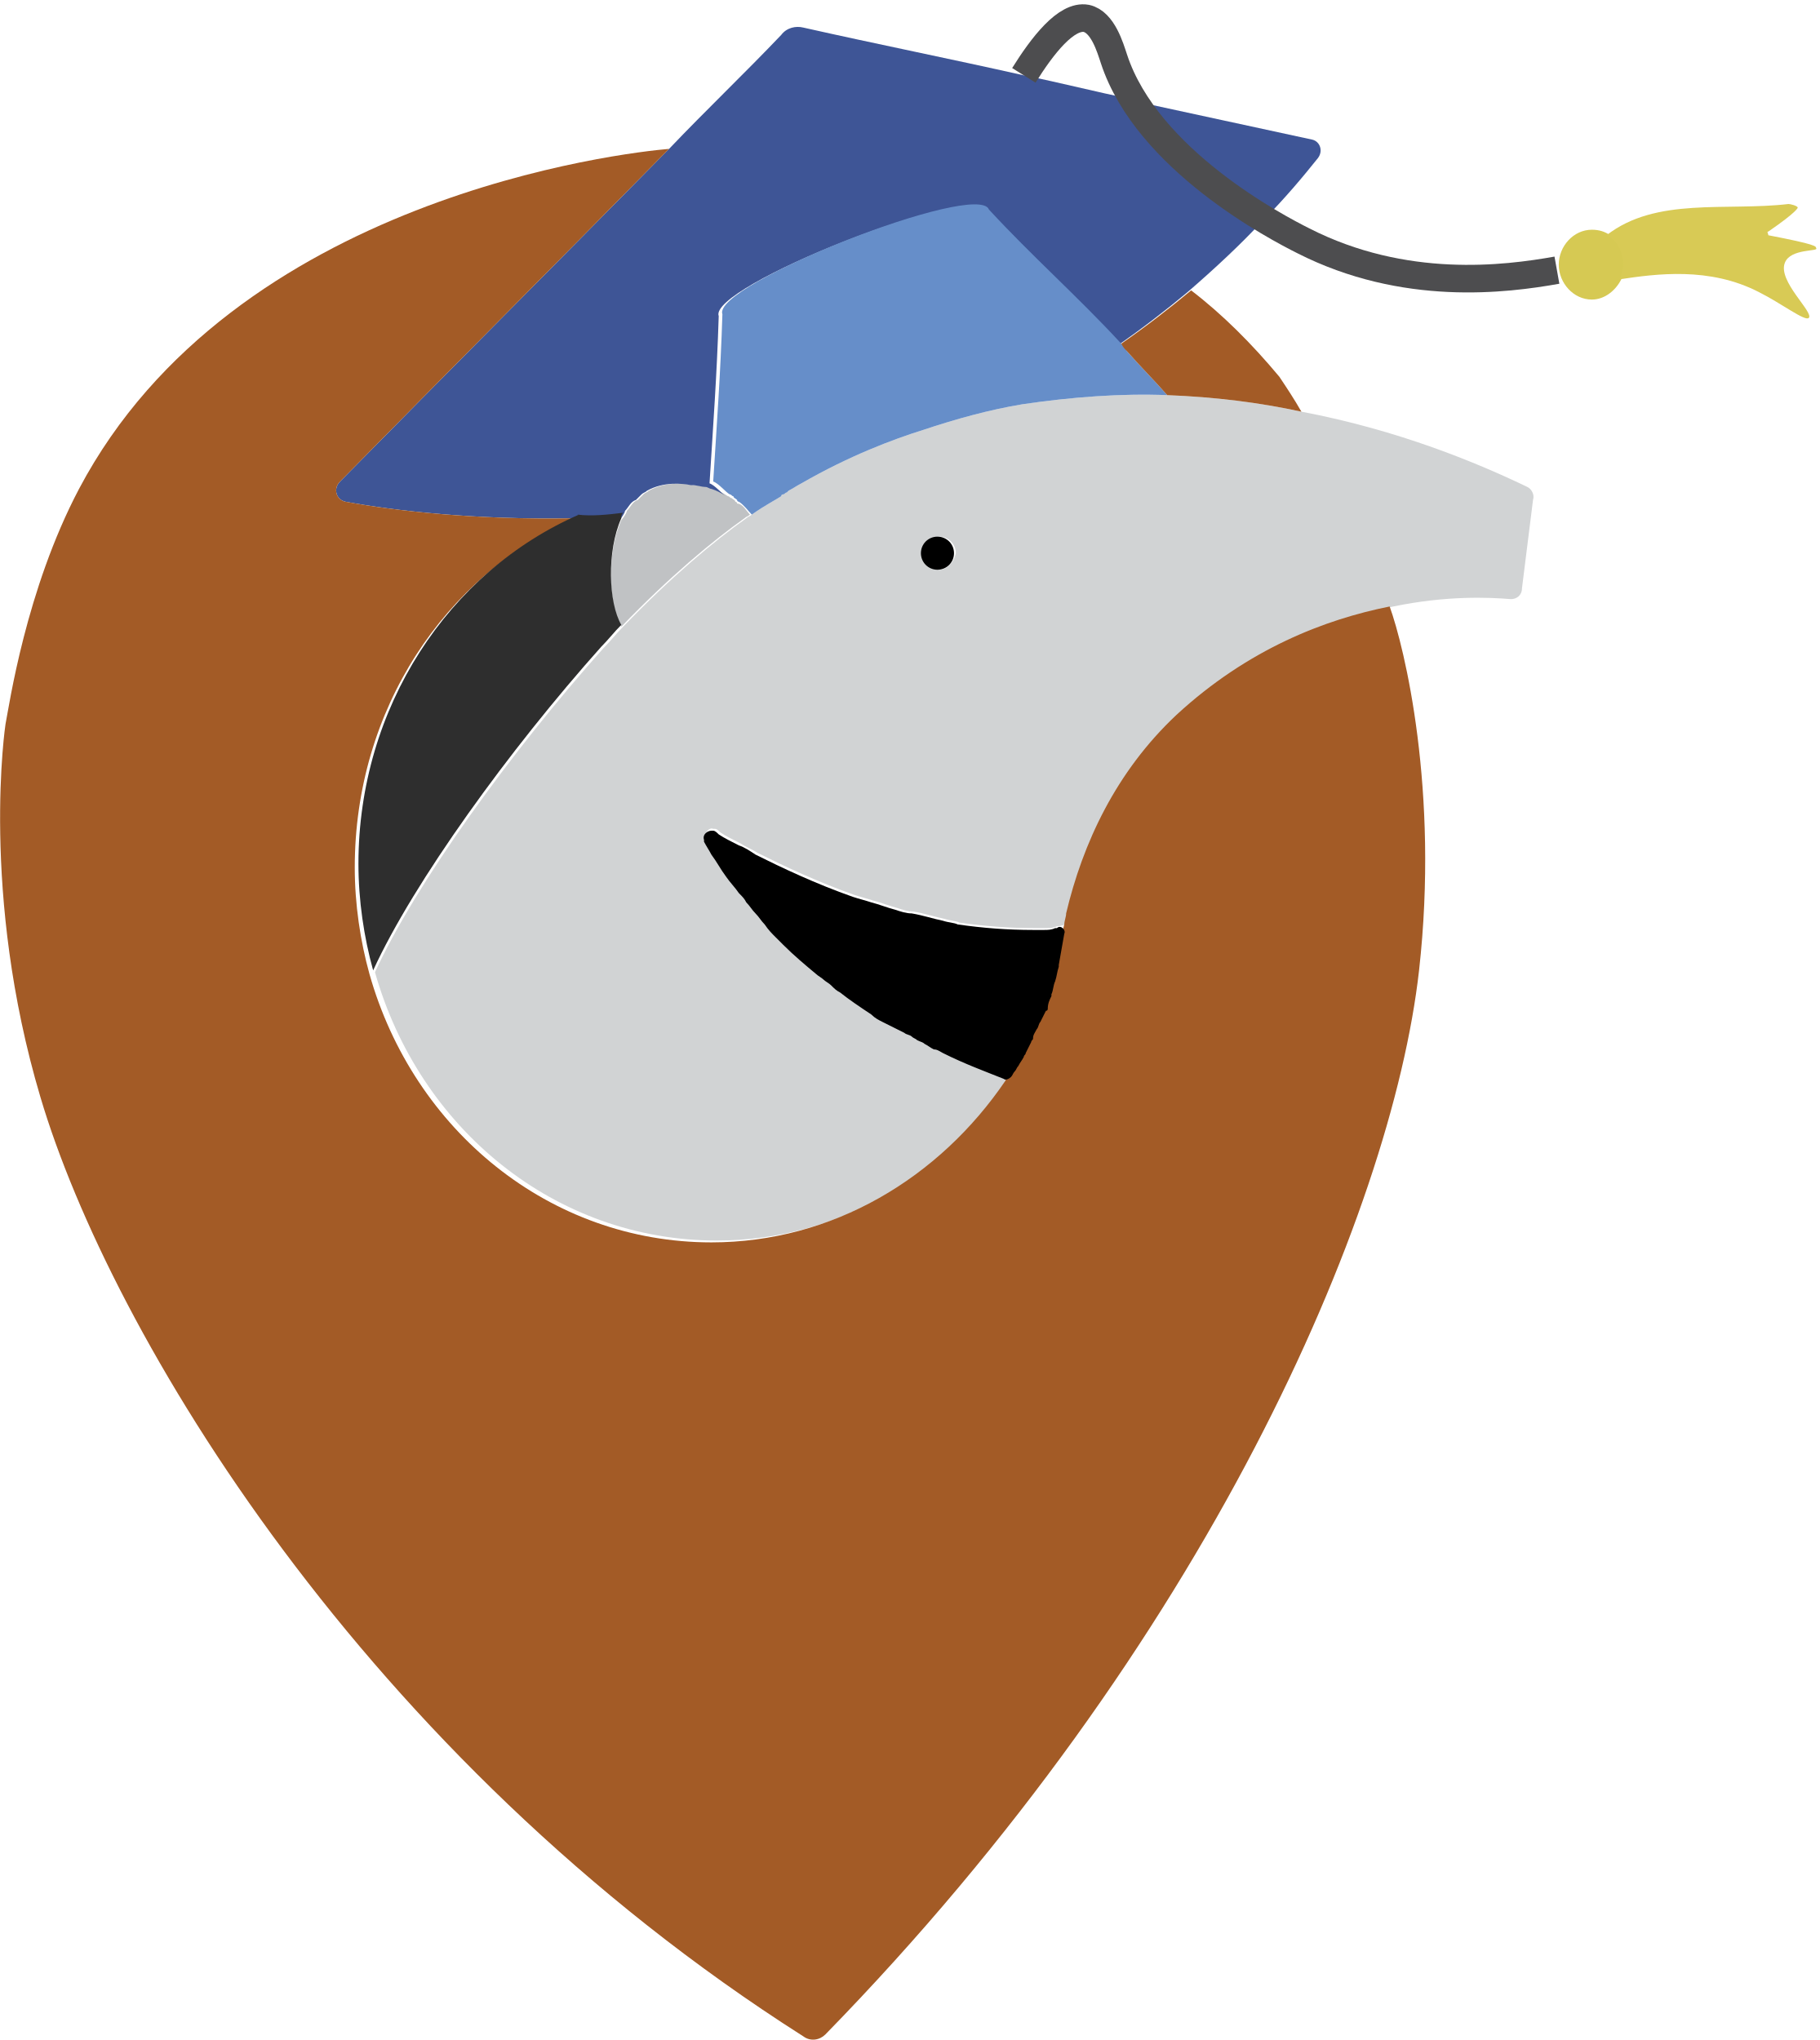
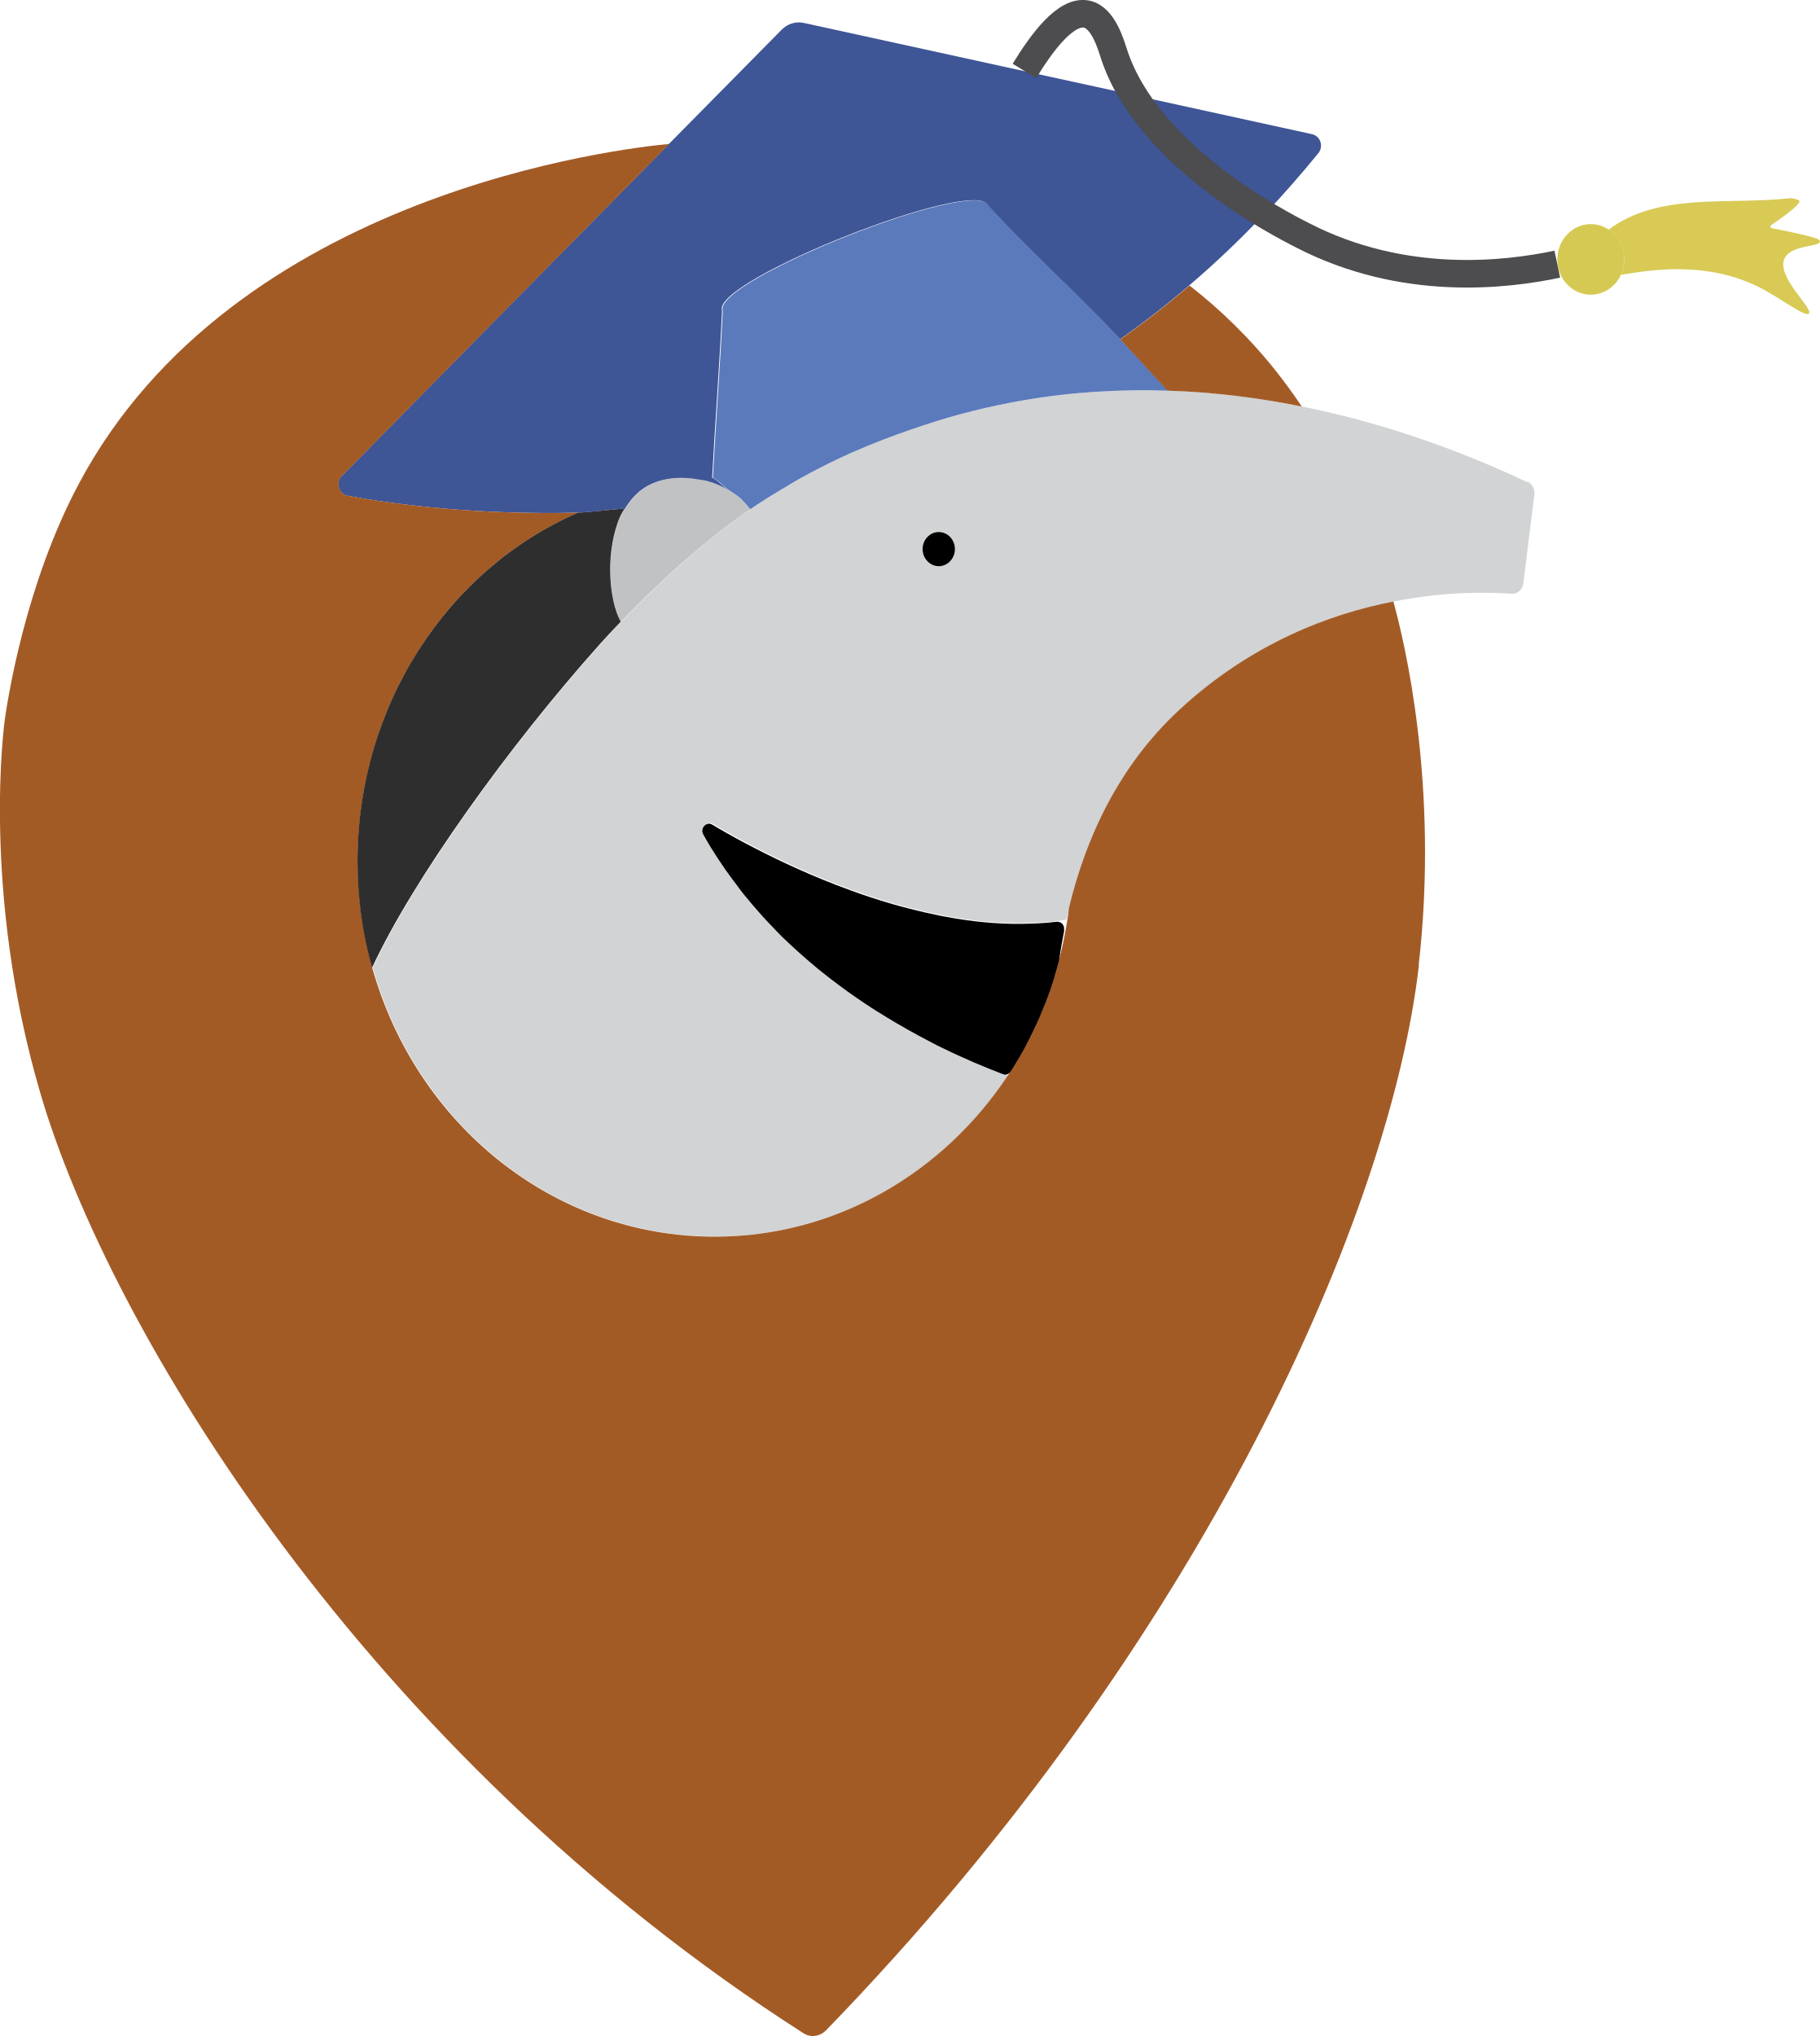
- <svg xmlns="http://www.w3.org/2000/svg" version="1.1" id="Layer_1" x="0px" y="0px" viewBox="0 0 99 111" style="enable-background:new 0 0 99 111;" xml:space="preserve">
-   <style type="text/css">
- 	.st0{fill:#D1D3D4;}
- 	.st1{fill:#C0C2C4;}
- 	.st2{fill:#3E5596;}
- 	.st3{fill:#A35B26;}
- 	.st4{fill:#668EC9;}
- 	.st5{fill:#2E2E2E;}
- 	.st6{fill:#D6C953;}
- 	.st7{fill:#D8CA55;}
- 	.st8{fill:none;stroke:#4D4D4F;stroke-width:1.5;stroke-miterlimit:10;}
- </style>
-   <path class="st0" d="M83.1,26.5c-2.7-1.3-7-3.1-12.3-4.1c-2.3-0.5-4.7-0.8-7.3-0.9h0c-2.5-0.1-5.2,0.1-7.9,0.5c0,0,0,0,0,0  c-1.8,0.3-3.6,0.8-5.4,1.4c-1.6,0.5-4,1.4-6.6,2.9h0c-0.2,0.1-0.5,0.3-0.7,0.4h0c0,0-0.1,0.1-0.1,0.1c-0.1,0-0.1,0.1-0.2,0.1  c0,0-0.1,0-0.1,0.1c-0.3,0.2-0.9,0.5-1.6,1c-0.1,0.1-0.2,0.1-0.3,0.2c-1.7,1.2-4.1,3.2-6.7,5.9c0,0,0,0,0,0  c-0.4,0.4-0.7,0.8-1.1,1.2c-5,5.6-10.2,12.8-12.4,17.6c2.4,8.5,9.8,14.6,18.6,14.6c6.6,0,12.4-3.5,16-8.8c-0.1,0-0.2-0.1-0.3-0.1  c-1-0.4-2.1-0.8-3.3-1.4c-0.2-0.1-0.3-0.2-0.5-0.2c0,0,0,0,0,0c-0.2-0.1-0.3-0.2-0.5-0.3c-0.1-0.1-0.2-0.1-0.4-0.2  c-0.1-0.1-0.2-0.1-0.3-0.2c-0.1-0.1-0.3-0.1-0.4-0.2c-0.2-0.1-0.4-0.2-0.6-0.3c-0.2-0.1-0.4-0.2-0.6-0.3c-0.2-0.1-0.4-0.2-0.6-0.4  c-0.6-0.4-1.2-0.8-1.7-1.2c-0.2-0.1-0.3-0.2-0.5-0.4c-0.1-0.1-0.3-0.2-0.4-0.3c-0.1-0.1-0.3-0.2-0.4-0.3c-0.6-0.5-1.2-1-1.8-1.6  c-0.1-0.1-0.3-0.3-0.4-0.4c-0.2-0.2-0.4-0.4-0.6-0.7c-0.2-0.2-0.3-0.4-0.5-0.6c-0.2-0.2-0.3-0.4-0.5-0.6c-0.1-0.2-0.2-0.3-0.4-0.5  c-0.2-0.3-0.5-0.6-0.7-0.9c-0.3-0.4-0.5-0.8-0.8-1.2c-0.1-0.2-0.3-0.5-0.4-0.7c0,0,0-0.1,0-0.1c-0.1-0.3,0.2-0.6,0.4-0.5  c0,0,0.1,0,0.1,0c0.1,0,0.2,0.1,0.3,0.2c0.3,0.2,0.7,0.4,1.1,0.6c0.3,0.2,0.6,0.3,0.9,0.5c1.4,0.7,3.3,1.6,5.3,2.3  c0.3,0.1,0.7,0.2,1,0.3c0.4,0.1,0.9,0.3,1.3,0.4c0.3,0.1,0.6,0.2,0.9,0.2c0.6,0.1,1.2,0.3,1.7,0.4c0.3,0.1,0.6,0.1,0.8,0.2  c1.4,0.2,2.7,0.3,4.1,0.3c0.2,0,0.4,0,0.6,0c0.2,0,0.4,0,0.6-0.1c0.2,0,0.4-0.1,0.6-0.1c0-0.2,0.1-0.4,0.1-0.6c0,0,0,0,0,0  c0.9-3.8,2.7-7.7,6-10.8c3.9-3.6,8.1-5.2,11.6-5.9c2.9-0.6,5.2-0.5,6.4-0.4c0.3,0,0.6-0.2,0.6-0.6c0.2-1.6,0.4-3.2,0.6-4.8  C83.5,26.9,83.3,26.6,83.1,26.5z M51.1,31c-0.5,0-0.9-0.4-0.9-0.9c0-0.5,0.4-0.9,0.9-0.9c0.5,0,0.9,0.4,0.9,0.9  C51.9,30.6,51.5,31,51.1,31z" />
-   <path class="st1" d="M40.8,28c-0.1,0.1-0.2,0.1-0.3,0.2c-1.7,1.2-4.1,3.2-6.7,5.9c-0.7-1.2-0.8-4,0-5.8c0,0,0,0,0,0  c0.1-0.1,0.3-0.4,0.3-0.5c0.2-0.2,0.3-0.5,0.6-0.6h0c0.1-0.1,0.2-0.2,0.3-0.3c0.1-0.1,0.2-0.1,0.3-0.2h0c0.9-0.5,1.9-0.4,2.4-0.3  c0.1,0,0.1,0,0.1,0c0.2,0,0.5,0.1,0.7,0.1c0.1,0,0.2,0.1,0.3,0.1c0.3,0.1,0.5,0.2,0.8,0.4h0c0.1,0,0.1,0.1,0.2,0.1  c0.1,0.1,0.2,0.1,0.2,0.2c0,0,0.1,0,0.1,0.1C40.4,27.4,40.6,27.8,40.8,28z" />
-   <path class="st2" d="M61.6,5.4c-2-0.4-3.9-0.9-5.9-1.3c-4-0.9-8-1.7-12-2.6c-0.4-0.1-0.9,0-1.2,0.4c-2,2.1-4.1,4.1-6.1,6.2h0  c-0.1,0.1-0.1,0.1-0.2,0.2c-0.1,0.1-0.1,0.1-0.2,0.2c-5.8,5.9-11.7,11.8-17.5,17.7c-0.4,0.4-0.2,1,0.3,1.1c2.7,0.5,7.1,1,12.4,0.9  c0.8,0,1.8-0.2,2.6-0.2c-0.1,0.1-0.1,0.2-0.1,0.3c0.1-0.1,0.3-0.4,0.3-0.5c0.2-0.2,0.3-0.5,0.6-0.6h0c0.1-0.1,0.2-0.2,0.3-0.3  c0.1-0.1,0.2-0.1,0.3-0.2h0c0.9-0.5,1.9-0.4,2.4-0.3c0.1,0,0.1,0,0.1,0c0.2,0,0.5,0.1,0.7,0.1c0.1,0,0.2,0.1,0.3,0.1  c0.3,0.1,0.5,0.2,0.8,0.4c-0.2-0.1-0.6-0.6-0.9-0.7c0.2-3.2,0.4-5.9,0.5-9.1c-0.6-1.6,13.9-7.3,14.5-5.7c2.4,2.6,4.8,4.7,7.2,7.3  c1.3-0.9,2.6-1.9,3.8-2.9c1.5-1.3,2.9-2.6,4.1-3.9L61.6,5.4z" />
-   <path class="st3" d="M77.2,52.8c-1.5,13.3-11.6,36.7-32.3,57.9c-0.3,0.3-0.8,0.4-1.2,0.1C19.8,95.6,6,72.5,2.2,59.7  c-3.3-11.1-1.9-20.3-1.9-20.3c0.2-1,1.1-7.3,4-12.8C12.7,10.7,34,8.3,36.4,8.1c-0.1,0.1-0.1,0.1-0.2,0.2c-0.1,0.1-0.1,0.1-0.2,0.2  c-5.8,5.9-11.7,11.8-17.5,17.7c-0.4,0.4-0.2,1,0.3,1.1c2.7,0.5,7.1,1,12.4,0.9h0.1c-7.1,3.1-12,10.4-12,19c0,2,0.3,4,0.8,5.8  c2.4,8.5,9.8,14.6,18.6,14.6c6.6,0,12.4-3.5,16-8.8c0-0.1,0.1-0.1,0.1-0.2c0,0,0,0,0,0c0.1-0.1,0.1-0.2,0.2-0.3  c0.1-0.1,0.1-0.2,0.2-0.3c0.1-0.1,0.2-0.3,0.3-0.5c0-0.1,0.1-0.1,0.1-0.2c0.1-0.2,0.2-0.4,0.3-0.6c0-0.1,0.1-0.1,0.1-0.2  c0.1-0.2,0.2-0.3,0.2-0.5c0.1-0.1,0.1-0.3,0.2-0.4c0.1-0.2,0.2-0.4,0.3-0.6c0,0,0-0.1,0.1-0.1c0.1-0.2,0.2-0.4,0.2-0.7  c0,0,0-0.1,0-0.1c0.1-0.2,0.2-0.4,0.2-0.7c0,0,0,0,0,0c0.1-0.3,0.2-0.5,0.2-0.8c0,0,0,0,0-0.1c0.2-0.7,0.3-1.5,0.5-2.2  c0-0.2,0.1-0.4,0.1-0.6c0,0,0,0,0,0c0.9-3.8,2.7-7.7,6-10.8c3.9-3.6,8.1-5.2,11.6-5.9C76.4,35.2,78.3,43,77.2,52.8z" />
-   <path class="st4" d="M63.5,21.5c-2.5-0.1-5.2,0.1-7.9,0.5c0,0,0,0,0,0c-1.8,0.3-3.6,0.8-5.4,1.4c-1.6,0.5-4,1.4-6.6,2.9h0  c-0.2,0.1-0.5,0.3-0.7,0.4h0c0,0-0.1,0.1-0.1,0.1c-0.1,0-0.1,0.1-0.2,0.1c0,0-0.1,0-0.1,0.1c-0.3,0.2-0.9,0.5-1.6,1  c-0.2-0.2-0.4-0.5-0.7-0.7c0,0-0.1,0-0.1-0.1c-0.1-0.1-0.2-0.1-0.2-0.2c-0.1,0-0.1-0.1-0.2-0.1h0c-0.2-0.1-0.6-0.6-0.9-0.7  c0.2-3.2,0.4-5.9,0.5-9.1c-0.6-1.6,13.9-7.3,14.5-5.7c2.4,2.6,4.8,4.7,7.2,7.3c0.1,0.1,0.2,0.2,0.3,0.4C62,19.9,62.8,20.7,63.5,21.5  z" />
-   <path class="st3" d="M70.8,22.4c-2.3-0.5-4.7-0.8-7.3-0.9h0c-0.7-0.8-1.5-1.6-2.2-2.4c-0.1-0.1-0.2-0.2-0.3-0.4  c1.3-0.9,2.6-1.9,3.8-2.9c1.7,1.3,3.3,2.9,4.8,4.7C70,21.1,70.4,21.7,70.8,22.4z" />
-   <path d="M57.9,50.8c-0.1,0.6-0.2,1.1-0.3,1.7c0,0,0,0,0,0.1c-0.1,0.3-0.1,0.5-0.2,0.8c0,0,0,0,0,0c-0.1,0.2-0.1,0.5-0.2,0.7  c0,0,0,0.1,0,0.1c-0.1,0.2-0.2,0.4-0.2,0.7c0,0,0,0.1-0.1,0.1c-0.1,0.2-0.2,0.4-0.3,0.6c-0.1,0.1-0.1,0.3-0.2,0.4  c-0.1,0.2-0.2,0.3-0.2,0.5c0,0.1-0.1,0.1-0.1,0.2c-0.1,0.2-0.2,0.4-0.3,0.6c0,0.1-0.1,0.1-0.1,0.2c-0.1,0.2-0.2,0.3-0.3,0.5  c-0.1,0.1-0.1,0.2-0.2,0.3c-0.1,0.1-0.1,0.2-0.2,0.3c-0.1,0.1-0.3,0.2-0.4,0.1c-1-0.4-2.1-0.8-3.3-1.4c-0.2-0.1-0.3-0.2-0.5-0.2  c0,0,0,0,0,0c-0.2-0.1-0.3-0.2-0.5-0.3c-0.1-0.1-0.2-0.1-0.4-0.2c-0.1-0.1-0.2-0.1-0.3-0.2c-0.1-0.1-0.3-0.1-0.4-0.2  c-0.2-0.1-0.4-0.2-0.6-0.3c-0.2-0.1-0.4-0.2-0.6-0.3c-0.2-0.1-0.4-0.2-0.6-0.4c-0.6-0.4-1.2-0.8-1.7-1.2c-0.2-0.1-0.3-0.2-0.5-0.4  c-0.1-0.1-0.3-0.2-0.4-0.3c-0.1-0.1-0.3-0.2-0.4-0.3c-0.6-0.5-1.2-1-1.8-1.6c-0.1-0.1-0.3-0.3-0.4-0.4c-0.2-0.2-0.4-0.4-0.6-0.7  c-0.2-0.2-0.3-0.4-0.5-0.6c-0.2-0.2-0.3-0.4-0.5-0.6c-0.1-0.2-0.2-0.3-0.4-0.5c-0.2-0.3-0.5-0.6-0.7-0.9c-0.3-0.4-0.5-0.8-0.8-1.2  c-0.1-0.2-0.3-0.5-0.4-0.7c0,0,0-0.1,0-0.1c-0.1-0.3,0.2-0.5,0.4-0.5c0,0,0.1,0,0.1,0c0.1,0,0.2,0.1,0.3,0.2  c0.3,0.2,0.7,0.4,1.1,0.6c0.3,0.1,0.6,0.3,0.9,0.5c1.4,0.7,3.3,1.6,5.3,2.3c0.3,0.1,0.7,0.2,1,0.3c0.4,0.1,0.9,0.3,1.3,0.4  c0.3,0.1,0.6,0.2,0.9,0.2c0.6,0.1,1.2,0.3,1.7,0.4c0.3,0.1,0.6,0.1,0.8,0.2c1.4,0.2,2.7,0.3,4.1,0.3c0.2,0,0.4,0,0.6,0  c0.2,0,0.4,0,0.6-0.1c0,0,0.1,0,0.1,0C57.7,50.3,58,50.6,57.9,50.8z" />
-   <path class="st5" d="M33.9,27.9c-0.1,0.1-0.1,0.2-0.1,0.3c0,0,0,0,0,0c-0.8,1.8-0.7,4.6,0,5.8c0,0,0,0,0,0c-0.4,0.4-0.7,0.8-1.1,1.2  c-5,5.6-10.2,12.8-12.4,17.6c-0.5-1.8-0.8-3.8-0.8-5.8c0-8.5,4.9-15.9,12-19h-0.1C32.2,28.1,33.1,28,33.9,27.9z" />
-   <path class="st2" d="M68.8,11.9c1.1-1.1,2.1-2.3,2.9-3.3c0.3-0.4,0.1-0.9-0.3-1c-3.2-0.7-6.5-1.4-9.7-2.1" />
-   <path class="st6" d="M88.4,14.4c0,0.3-0.1,0.6-0.2,0.8c-0.3,0.6-0.9,1.1-1.6,1.1c-1,0-1.8-0.9-1.8-1.9s0.8-1.9,1.8-1.9  c0.4,0,0.7,0.1,1,0.3C88,13.1,88.4,13.7,88.4,14.4z" />
-   <path class="st7" d="M97.1,14.3c-0.4,1,1.6,2.7,1.3,3c-0.2,0.2-1.5-0.8-2.7-1.4c-2.7-1.4-5.6-1-7.6-0.7c0.1-0.2,0.2-0.5,0.2-0.8  c0-0.7-0.3-1.3-0.9-1.6c2.7-2.1,6.5-1.3,9.9-1.7c0.1,0,0.5,0.1,0.5,0.2c0,0,0,0.2-1.6,1.3c-0.1,0,0,0.1,0,0.2  c2.6,0.5,2.6,0.6,2.6,0.7C99,13.7,97.4,13.5,97.1,14.3z" />
-   <path d="M51.9,30.1c0,0.5-0.4,0.9-0.9,0.9c-0.5,0-0.9-0.4-0.9-0.9c0-0.5,0.4-0.9,0.9-0.9C51.5,29.2,51.9,29.6,51.9,30.1z" />
-   <path class="st8" d="M55.7,4.1c1-1.6,2.3-3.3,3.4-3.1c0.9,0.2,1.3,1.6,1.5,2.2c1.8,5.5,8.9,9.2,10.3,9.9c5.5,2.8,11,2.1,13.8,1.6" />
+ <svg xmlns="http://www.w3.org/2000/svg" id="Layer_2" viewBox="0 0 99 110.75">
+   <defs>
+     <style>.cls-1{fill:none;stroke:#4d4d4f;stroke-miterlimit:10;stroke-width:1.5px;}.cls-2{fill:#c0c2c4;}.cls-3{fill:#d1d3d4;}.cls-4{fill:#d8ca55;}.cls-5{fill:#d6c953;}.cls-6{fill:#3e5596;}.cls-7{fill:#a35b26;}.cls-8{fill:#5b7abc;}.cls-9{fill:#2e2e2e;}</style>
+   </defs>
+   <g id="Layer_1-2">
+     <path class="cls-3" d="M83.09,26.23c-2.73-1.29-7.04-3.07-12.27-4.12-2.28-.46-4.72-.78-7.3-.86h0c-2.53-.08-5.19,.06-7.92,.54t0,0c-1.77,.31-3.58,.75-5.39,1.36-1.59,.53-3.96,1.36-6.64,2.86h0c-.24,.13-.48,.27-.72,.42h0s-.09,.05-.13,.08c-.07,.04-.14,.08-.21,.12-.04,.02-.08,.05-.11,.07-.34,.2-.87,.52-1.57,1-.11,.07-.21,.15-.33,.23-1.69,1.18-4.12,3.2-6.69,5.88,0,0-.01,.01-.02,.02-.37,.38-.74,.78-1.11,1.19-4.97,5.56-10.16,12.79-12.4,17.61,2.37,8.46,9.81,14.63,18.63,14.63,6.61,0,12.44-3.47,15.95-8.77-.09-.03-.17-.07-.27-.1-.99-.38-2.12-.85-3.34-1.45-.17-.08-.33-.16-.5-.25-.02,0-.03-.02-.05-.03-.17-.08-.34-.17-.51-.27-.13-.06-.25-.13-.37-.2-.11-.06-.22-.12-.33-.18-.13-.07-.25-.14-.38-.22-.18-.1-.37-.21-.55-.32-.19-.11-.37-.22-.55-.34-.19-.11-.37-.23-.56-.35-.58-.38-1.17-.78-1.74-1.21-.16-.12-.32-.24-.49-.37-.14-.11-.28-.22-.42-.33-.14-.11-.29-.23-.43-.35-.6-.5-1.2-1.04-1.78-1.6-.14-.14-.27-.27-.41-.42-.21-.22-.43-.45-.64-.68-.17-.19-.34-.38-.51-.58-.17-.2-.33-.4-.5-.6-.12-.15-.25-.31-.36-.47-.23-.3-.45-.6-.67-.91-.28-.4-.55-.8-.8-1.22-.14-.23-.27-.46-.4-.69-.02-.03-.03-.07-.04-.1-.09-.28,.17-.56,.44-.47,.03,0,.06,.02,.09,.04,.08,.05,.17,.1,.27,.16,.31,.18,.68,.39,1.08,.61,.28,.15,.57,.31,.89,.47,1.44,.75,3.26,1.6,5.28,2.33,.33,.12,.66,.24,1,.35,.44,.15,.88,.28,1.32,.41,.29,.08,.57,.16,.86,.23,.57,.15,1.15,.28,1.74,.4,.28,.05,.55,.1,.83,.15,1.36,.22,2.75,.33,4.11,.27,.19,0,.39-.02,.59-.03,.21-.01,.43-.03,.64-.06,.21-.03,.42-.05,.63-.09,.04-.2,.08-.4,.14-.6,0,0,0-.01,0-.02,.91-3.79,2.69-7.72,6.02-10.8,3.88-3.59,8.14-5.2,11.63-5.88,2.88-.57,5.23-.51,6.41-.42,.32,.02,.6-.23,.64-.56,.2-1.61,.4-3.23,.6-4.84,.04-.3-.12-.58-.37-.7Zm-32.02,4.57c-.49,0-.88-.42-.88-.93s.39-.93,.88-.93,.88,.42,.88,.93-.4,.93-.88,.93Z" />
+     <path class="cls-2" d="M40.8,27.71c-.11,.07-.21,.15-.33,.23-1.69,1.18-4.12,3.2-6.69,5.88-.69-1.24-.84-3.95,0-5.8,0-.02,.02-.03,.03-.05,.09-.14,.28-.41,.34-.5,.16-.24,.34-.46,.55-.64h0c.11-.11,.23-.2,.35-.28,.11-.07,.22-.14,.33-.19h0c.93-.46,1.93-.38,2.36-.32,.06,0,.1,.01,.13,.02,.24,.04,.5,.06,.72,.13,.09,.03,.18,.06,.27,.09,.28,.1,.54,.23,.77,.37h0c.07,.04,.13,.08,.19,.12,.08,.05,.16,.11,.23,.16,.03,.02,.06,.04,.08,.06,.25,.19,.49,.5,.67,.7Z" />
+     <path class="cls-6" d="M61.64,5.16c-1.97-.43-3.94-.86-5.92-1.29-3.99-.87-7.98-1.75-11.98-2.62-.44-.1-.9,.04-1.22,.37-2.04,2.07-4.09,4.14-6.13,6.21h0c-.06,.06-.11,.11-.16,.17-.05,.05-.11,.11-.16,.16-5.83,5.91-11.66,11.82-17.48,17.73-.35,.36-.17,.99,.32,1.08,2.75,.5,7.1,1.04,12.43,.92,.81-.02,1.75-.17,2.6-.22-.06,.1-.1,.2-.15,.3,.09-.14,.28-.41,.34-.5,.16-.24,.34-.46,.55-.64h0c.11-.11,.23-.2,.35-.28,.11-.07,.22-.14,.33-.19h0c.93-.46,1.93-.38,2.36-.32,.06,0,.1,.01,.13,.02,.24,.04,.5,.06,.72,.13,.09,.03,.18,.06,.27,.09,.28,.1,.54,.23,.77,.37-.23-.14-.59-.56-.87-.66,.17-3.15,.39-5.94,.54-9.1-.58-1.62,13.89-7.34,14.46-5.71,2.38,2.6,4.81,4.73,7.19,7.28,1.34-.95,2.6-1.93,3.76-2.93,1.5-1.28,2.85-2.58,4.07-3.87l-7.14-6.5Z" />
+     <path class="cls-7" d="M77.19,52.51c-1.52,13.31-11.62,36.67-32.26,57.94-.33,.33-.83,.4-1.22,.15C19.83,95.31,5.95,72.28,2.2,59.48-1.06,48.39,.26,39.15,.26,39.15c.15-1.04,1.09-7.31,4.02-12.82C12.74,10.41,33.96,8.06,36.4,7.83c-.06,.06-.11,.11-.16,.17-.05,.05-.11,.11-.16,.16-5.83,5.91-11.66,11.82-17.48,17.73-.35,.36-.17,.99,.32,1.08,2.75,.5,7.1,1.04,12.43,.92h.1c-7.06,3.05-11.99,10.43-11.99,18.96,0,2.01,.28,3.95,.79,5.79,2.37,8.46,9.81,14.63,18.63,14.63,6.61,0,12.44-3.47,15.95-8.77,.05-.07,.09-.14,.13-.21,.01-.01,.02-.02,.03-.03,.06-.1,.12-.19,.17-.29,.07-.1,.13-.2,.18-.3,.1-.15,.18-.3,.27-.46,.04-.06,.08-.12,.11-.19,.11-.2,.21-.4,.31-.6,.03-.05,.06-.11,.08-.17,.09-.17,.17-.34,.25-.52,.06-.13,.12-.26,.18-.39,.09-.2,.17-.4,.25-.61,.02-.05,.04-.1,.06-.14,.09-.22,.17-.44,.25-.67,.02-.05,.04-.1,.05-.14,.08-.22,.15-.45,.22-.68,0,0,0,0,0-.02,.08-.26,.16-.53,.23-.8,0-.02,0-.03,.01-.05,.19-.72,.34-1.47,.46-2.22,.03-.2,.06-.39,.08-.59,0,0,0-.01,0-.02,.91-3.79,2.69-7.72,6.02-10.8,3.88-3.59,8.14-5.2,11.63-5.88,.61,2.19,2.49,10.01,1.38,19.76Z" />
+     <path class="cls-8" d="M63.51,21.25c-2.53-.08-5.19,.06-7.92,.54,0,0,0,0,0,0-1.77,.31-3.58,.75-5.39,1.36-1.59,.53-3.96,1.36-6.64,2.86h0c-.24,.13-.48,.27-.72,.42h0s-.09,.05-.13,.08c-.07,.04-.14,.08-.21,.12-.04,.02-.08,.05-.11,.07-.34,.2-.87,.52-1.57,1-.18-.2-.42-.51-.67-.7-.02-.02-.05-.04-.08-.06-.07-.05-.15-.11-.23-.16-.06-.04-.12-.08-.19-.12h0c-.23-.14-.59-.56-.87-.66,.17-3.15,.39-5.94,.54-9.1-.58-1.62,13.89-7.34,14.46-5.71,2.38,2.6,4.81,4.73,7.19,7.28,.11,.12,.23,.25,.35,.37,.74,.8,1.47,1.6,2.21,2.41Z" />
+     <path class="cls-7" d="M70.81,22.11c-2.28-.46-4.72-.78-7.3-.86h0c-.73-.8-1.47-1.6-2.21-2.41-.11-.12-.23-.25-.35-.38,1.34-.95,2.6-1.93,3.76-2.93,1.72,1.34,3.33,2.91,4.78,4.75,.47,.6,.91,1.21,1.32,1.82Z" />
+     <path d="M57.9,50.59c-.11,.56-.21,1.12-.29,1.67,0,.02,0,.03-.01,.05-.07,.27-.15,.53-.23,.8,0,0,0,.01,0,.02-.07,.23-.14,.45-.22,.68-.01,.05-.03,.1-.05,.14-.08,.22-.16,.45-.25,.67-.02,.05-.04,.1-.06,.14-.08,.2-.17,.41-.25,.61-.06,.13-.12,.26-.18,.39-.08,.17-.16,.35-.25,.52-.02,.05-.05,.11-.08,.17-.1,.2-.21,.4-.31,.6-.03,.06-.07,.12-.11,.19-.08,.15-.17,.31-.27,.46-.05,.1-.12,.2-.18,.3-.06,.11-.13,.22-.2,.32-.1,.12-.25,.17-.4,.11-.99-.38-2.12-.85-3.34-1.45-.17-.08-.33-.16-.5-.25-.02,0-.03-.02-.05-.03-.17-.09-.34-.17-.51-.27-.13-.06-.25-.13-.37-.2-.11-.06-.22-.12-.33-.18-.13-.07-.25-.14-.38-.22-.19-.1-.37-.21-.55-.32-.19-.11-.37-.22-.56-.34-.19-.11-.37-.23-.56-.35-.58-.38-1.17-.78-1.74-1.21-.16-.12-.32-.24-.49-.37-.14-.11-.28-.22-.42-.33-.14-.11-.29-.23-.43-.35-.6-.5-1.2-1.04-1.78-1.6-.14-.14-.27-.27-.41-.42-.21-.22-.43-.45-.64-.68-.17-.19-.34-.38-.51-.58-.17-.2-.33-.4-.5-.6-.12-.15-.25-.31-.36-.47-.23-.3-.45-.6-.67-.91-.28-.4-.54-.8-.8-1.22-.14-.23-.27-.46-.4-.69-.02-.03-.03-.07-.04-.1-.07-.28,.18-.55,.44-.47,.03,0,.06,.02,.09,.04,.08,.05,.17,.1,.27,.16,.31,.18,.68,.39,1.08,.61,.28,.15,.57,.31,.89,.47,1.44,.75,3.26,1.6,5.28,2.33,.33,.12,.66,.24,1,.35,.44,.15,.88,.28,1.32,.41,.29,.08,.57,.16,.86,.23,.57,.15,1.15,.28,1.74,.4,.28,.05,.55,.1,.83,.15,1.36,.22,2.75,.33,4.11,.27,.19,0,.39-.02,.59-.03,.21-.01,.43-.03,.64-.06,.04,0,.08,0,.12-.01,.25-.03,.46,.2,.4,.46Z" />
+     <path class="cls-9" d="M33.95,27.67c-.06,.1-.1,.2-.15,.3-.01,.02-.02,.03-.03,.05-.84,1.84-.69,4.55,0,5.8,0,0-.01,.01-.02,.02-.37,.38-.74,.78-1.11,1.19-4.97,5.56-10.16,12.79-12.4,17.61-.52-1.83-.79-3.78-.79-5.79,0-8.52,4.93-15.9,11.99-18.96h-.1c.81-.02,1.75-.17,2.6-.22Z" />
+     <path class="cls-6" d="M68.79,11.67c1.08-1.14,2.05-2.26,2.93-3.34,.3-.37,.11-.93-.34-1.03-3.24-.71-6.48-1.42-9.73-2.13" />
+     <path class="cls-5" d="M88.36,14.12c0,.3-.06,.58-.18,.83-.29,.64-.92,1.08-1.64,1.08-1.01,0-1.82-.86-1.82-1.92s.82-1.92,1.82-1.92c.35,0,.69,.11,.96,.29,.52,.34,.86,.94,.86,1.62Z" />
+     <path class="cls-4" d="M97.07,14.08c-.42,1,1.57,2.68,1.34,2.97-.19,.23-1.5-.81-2.68-1.41-2.73-1.38-5.57-1.03-7.55-.69,.12-.25,.18-.53,.18-.83,0-.69-.34-1.29-.86-1.62,2.72-2.06,6.52-1.34,9.9-1.72,.1,0,.46,.06,.5,.17,0,.03,0,.25-1.55,1.3-.06,.04-.04,.15,.03,.16,2.57,.51,2.63,.6,2.62,.74-.01,.29-1.61,.15-1.93,.94Z" />
+     <path d="M51.95,29.87c0,.51-.4,.93-.88,.93s-.88-.42-.88-.93,.39-.93,.88-.93,.88,.42,.88,.93Z" />
+     <path class="cls-1" d="M55.73,3.86c.97-1.59,2.27-3.33,3.39-3.09,.9,.2,1.3,1.61,1.49,2.19,1.82,5.52,8.95,9.18,10.27,9.85,5.49,2.82,11.03,2.15,13.84,1.56" />
+   </g>
</svg>
